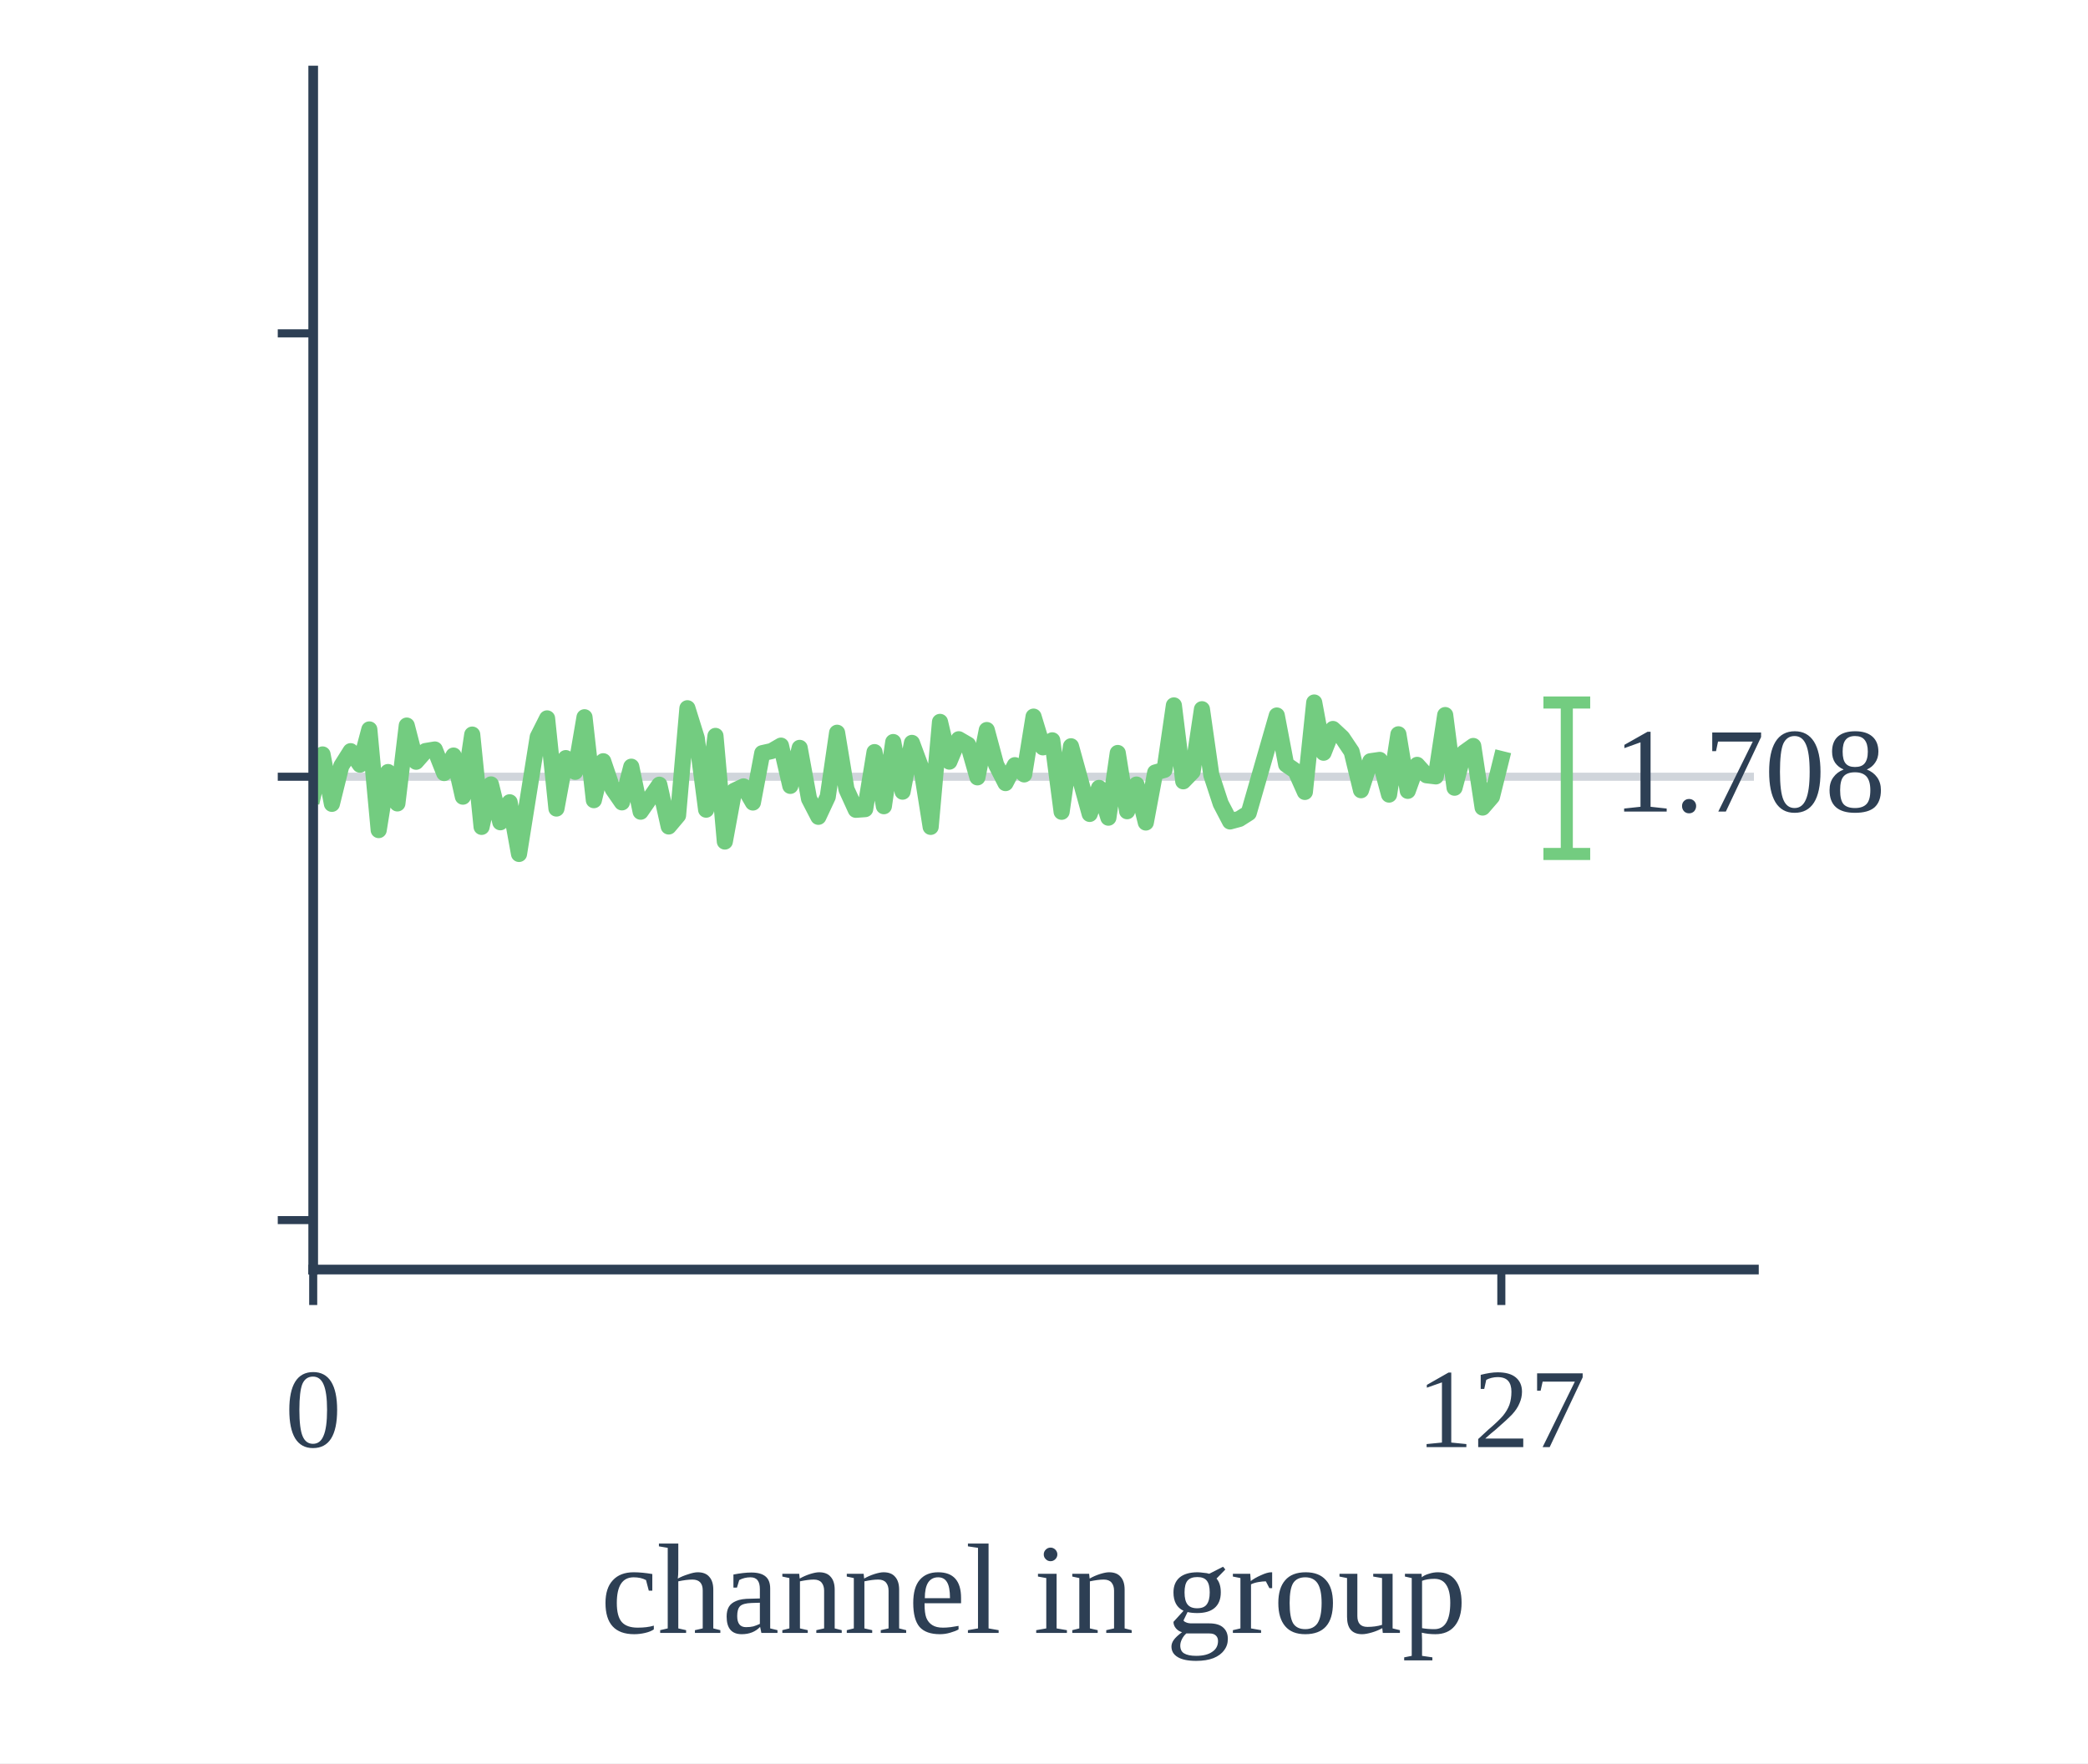
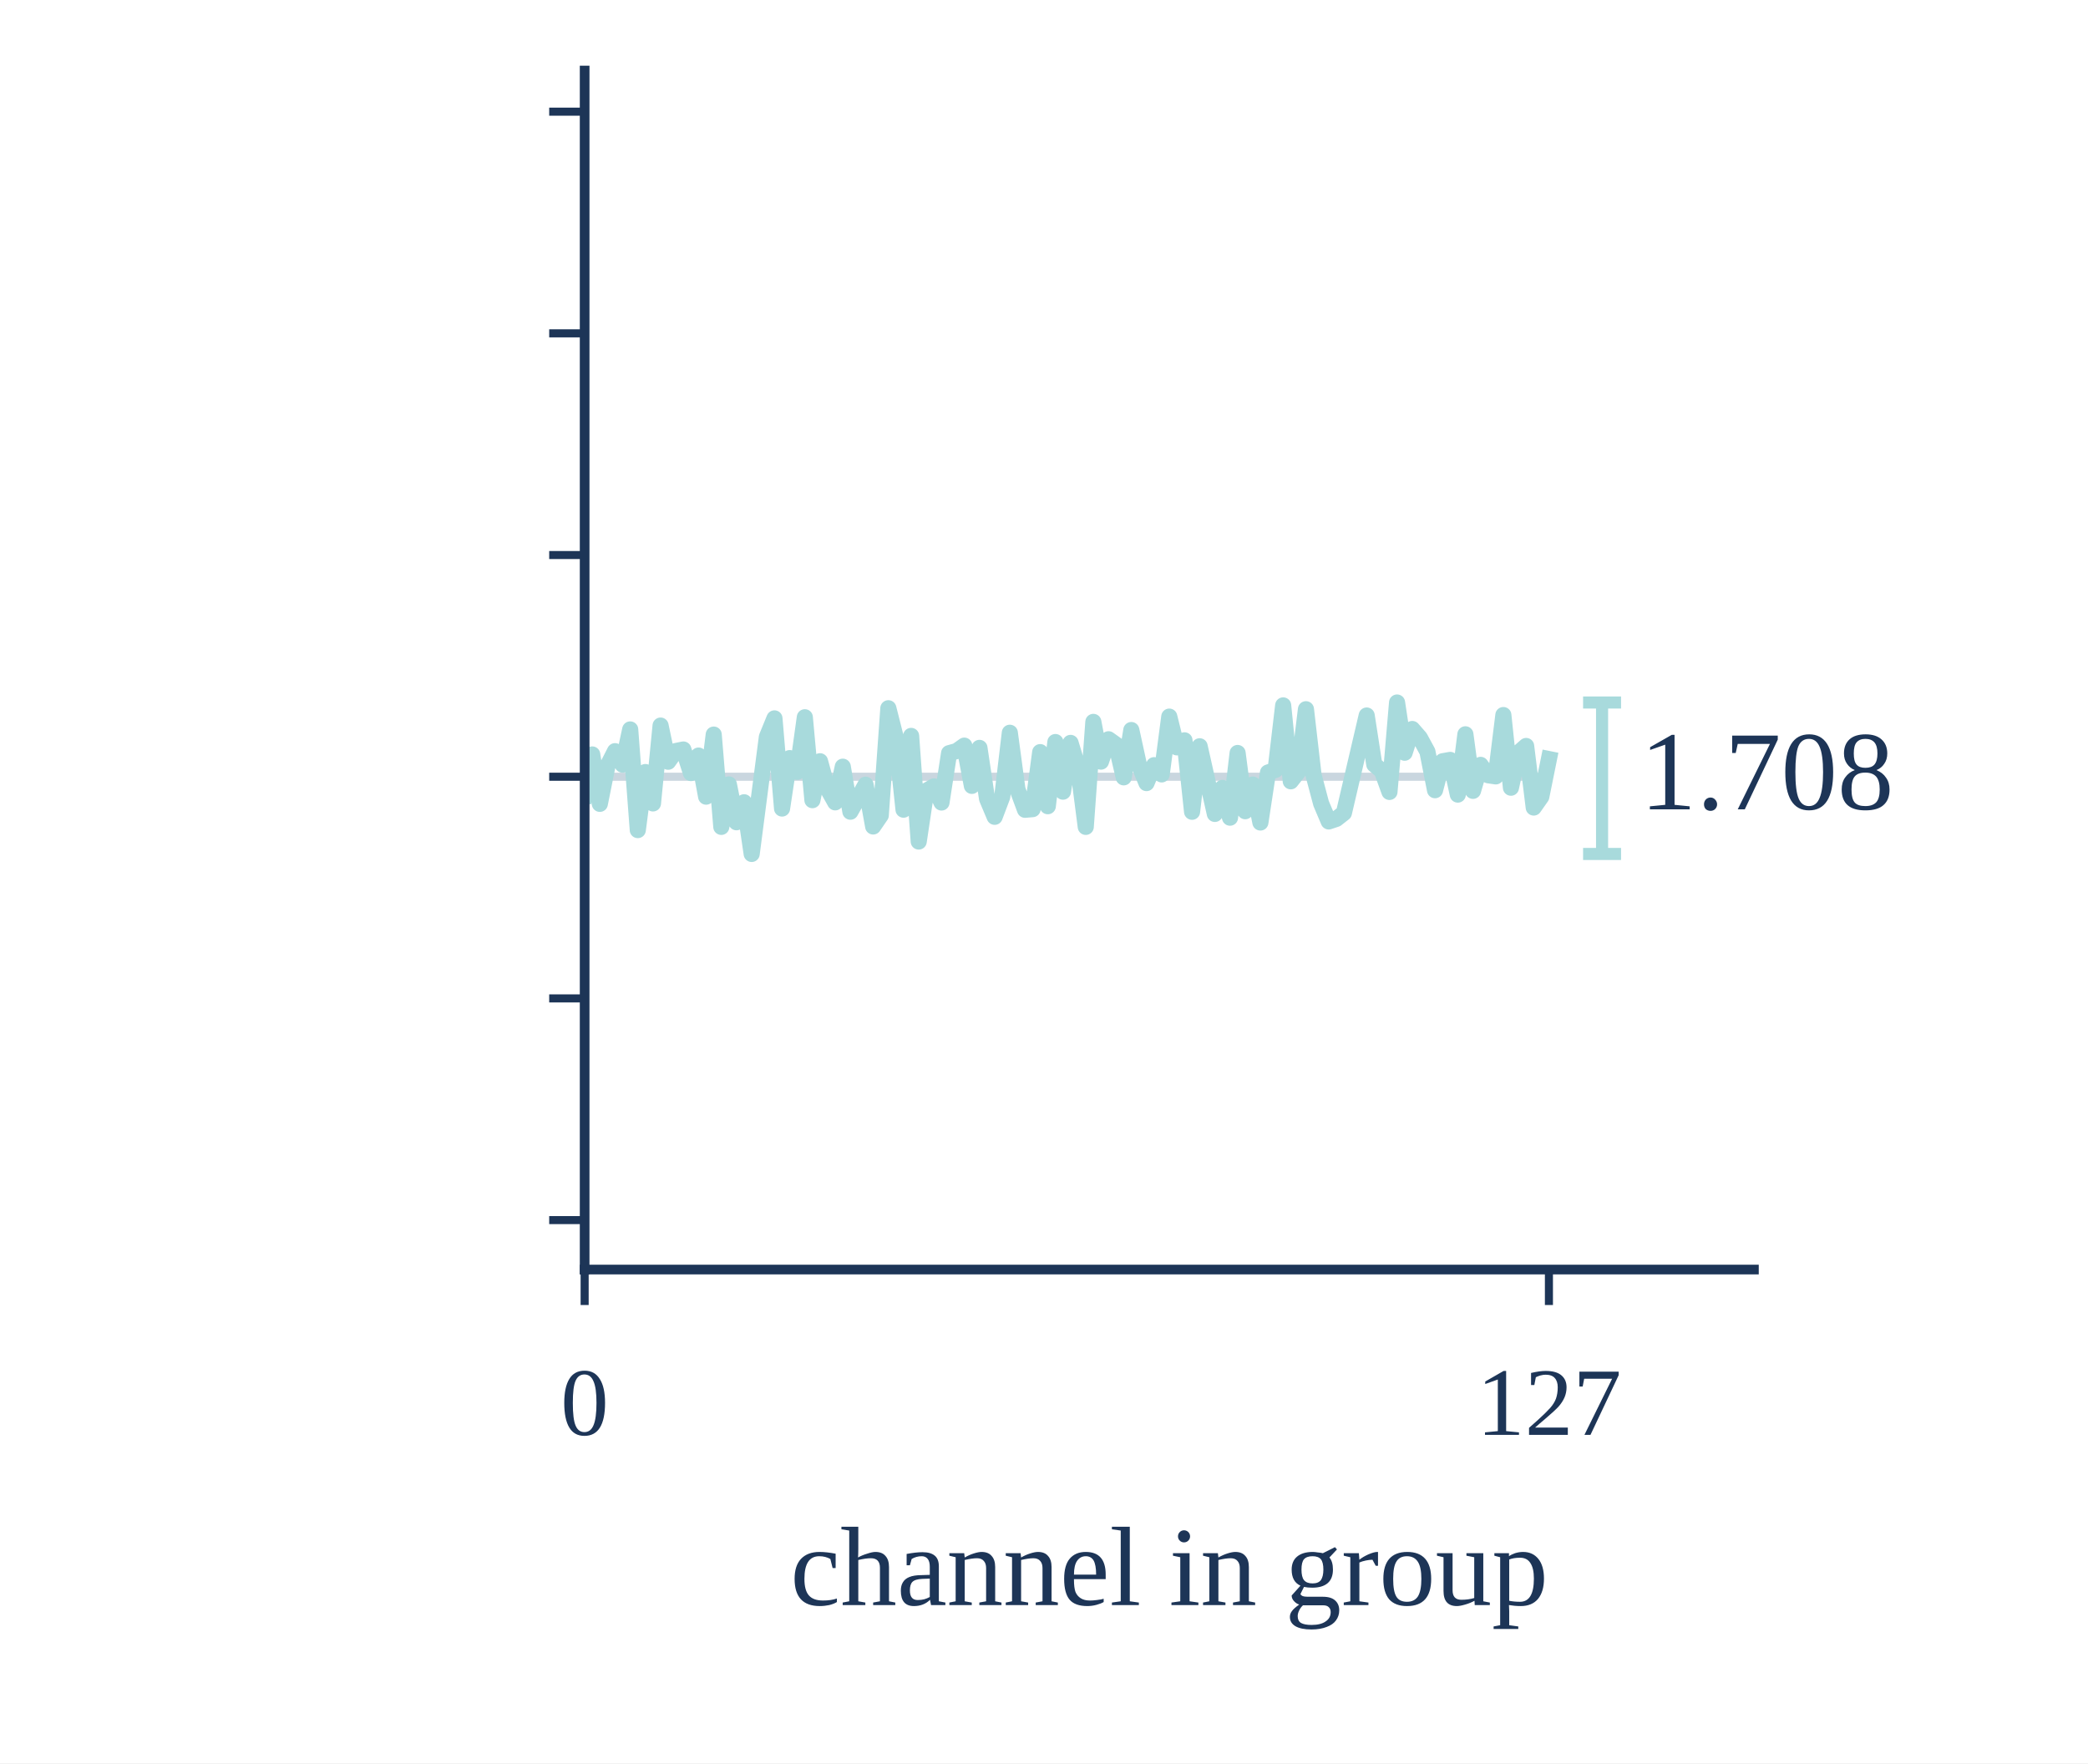
<svg xmlns="http://www.w3.org/2000/svg" xmlns:xlink="http://www.w3.org/1999/xlink" width="129.6pt" height="109.44pt" viewBox="0 0 129.6 109.44" version="1.1">
  <defs>
    <style type="text/css">*{stroke-linejoin: round; stroke-linecap: butt}</style>
  </defs>
  <g id="figure_1">
    <g id="patch_1">
-       <path d="M 0 109.44  L 129.6 109.44  L 129.6 0  L 0 0  z " style="fill: #ffffff" />
+       <path d="M 0 109.44 L 129.6 109.44 L 129.6 0 L 0 0 z " style="fill: #ffffff" />
    </g>
    <g id="axes_1">
      <g id="patch_2">
-         <path d="M 19.44 78.797  L 108.864 78.797  L 108.864 4.378  L 19.44 4.378  z " style="fill: #ffffff" />
+         <path d="M 36.288 78.797 L 108.864 78.797 L 108.864 4.378 L 36.288 4.378 z " style="fill: #ffffff" />
      </g>
-       <g id="line2d_1">
-         <path d="M 19.44 48.209  L 108.864 48.209  " clip-path="url(#pa497169be6)" style="fill: none; stroke: #d0d5db; stroke-width: 0.5; stroke-linecap: square" />
+       <g id="LineCollection_1">
+         <path d="M 36.288 48.209 L 96.14 48.209 " clip-path="url(#p95fb767530)" style="fill: none; stroke: #c9d6df; stroke-width: 0.5" />
      </g>
      <g id="matplotlib.axis_1">
        <g id="xtick_1">
-           <g id="line2d_2">
+           <g id="line2d_1">
            <defs>
-               <path id="mb62fa54e4c" d="M 0 0  L 0 2.2  " style="stroke: #2d3f54; stroke-width: 0.5" />
+               <path id="ma331a77559" d="M 0 0 L 0 2.2 " style="stroke: #1d3557; stroke-width: 0.5" />
            </defs>
            <g>
-               <use xlink:href="#mb62fa54e4c" x="19.44" y="78.797" style="fill: #2d3f54; stroke: #2d3f54; stroke-width: 0.5" />
+               <use xlink:href="#ma331a77559" x="36.288" y="78.797" style="fill: #1d3557; stroke: #1d3557; stroke-width: 0.5" />
            </g>
          </g>
          <g id="text_1">
-             <text style="font-size: 7px; font-family: 'Times New Roman', 'Liberation Serif', 'DejaVu Serif', serif; text-anchor: middle; fill: #2d3f54" x="19.44" y="89.816" transform="rotate(-0 19.44 89.81571)">0</text>
+             <text style="font-size: 6px; font-family: 'Times New Roman', 'Liberation Serif', 'DejaVu Serif', serif; text-anchor: middle; fill: #1d3557" x="36.288" y="89.056" transform="rotate(-0 36.288 89.05586)">0</text>
          </g>
        </g>
        <g id="xtick_2">
-           <g id="line2d_3">
+           <g id="line2d_2">
            <g>
-               <use xlink:href="#mb62fa54e4c" x="93.186" y="78.797" style="fill: #2d3f54; stroke: #2d3f54; stroke-width: 0.5" />
+               <use xlink:href="#ma331a77559" x="96.14" y="78.797" style="fill: #1d3557; stroke: #1d3557; stroke-width: 0.5" />
            </g>
          </g>
          <g id="text_2">
-             <text style="font-size: 7px; font-family: 'Times New Roman', 'Liberation Serif', 'DejaVu Serif', serif; text-anchor: middle; fill: #2d3f54" x="93.186" y="89.816" transform="rotate(-0 93.18577 89.81571)">127</text>
+             <text style="font-size: 6px; font-family: 'Times New Roman', 'Liberation Serif', 'DejaVu Serif', serif; text-anchor: middle; fill: #1d3557" x="96.14" y="89.056" transform="rotate(-0 96.13964 89.05586)">127</text>
          </g>
        </g>
        <g id="text_3">
-           <text style="font-size: 8px; font-family: 'Times New Roman', 'Liberation Serif', 'DejaVu Serif', serif; text-anchor: middle; fill: #2d3f54" x="64.152" y="101.35" transform="rotate(-0 64.152 101.3502)">channel in group</text>
+           <text style="font-size: 7px; font-family: 'Times New Roman', 'Liberation Serif', 'DejaVu Serif', serif; text-anchor: middle; fill: #1d3557" x="72.576" y="99.623" transform="rotate(-0 72.576 99.62258)">channel in group</text>
        </g>
      </g>
      <g id="matplotlib.axis_2">
        <g id="ytick_1">
-           <g id="line2d_4">
+           <g id="line2d_3">
            <defs>
-               <path id="mcba14e8cd0" d="M 0 0  L -2.2 0  " style="stroke: #2d3f54; stroke-width: 0.5" />
+               <path id="me86efed0e3" d="M 0 0 L -2.2 0 " style="stroke: #1d3557; stroke-width: 0.5" />
            </defs>
            <g>
-               <use xlink:href="#mcba14e8cd0" x="19.44" y="75.728" style="fill: #2d3f54; stroke: #2d3f54; stroke-width: 0.5" />
+               <use xlink:href="#me86efed0e3" x="36.288" y="75.728" style="fill: #1d3557; stroke: #1d3557; stroke-width: 0.5" />
            </g>
          </g>
        </g>
        <g id="ytick_2">
-           <g id="line2d_5">
+           <g id="line2d_4">
            <g>
-               <use xlink:href="#mcba14e8cd0" x="19.44" y="48.209" style="fill: #2d3f54; stroke: #2d3f54; stroke-width: 0.5" />
+               <use xlink:href="#me86efed0e3" x="36.288" y="61.969" style="fill: #1d3557; stroke: #1d3557; stroke-width: 0.5" />
            </g>
          </g>
        </g>
        <g id="ytick_3">
+           <g id="line2d_5">
+             <g>
+               <use xlink:href="#me86efed0e3" x="36.288" y="48.209" style="fill: #1d3557; stroke: #1d3557; stroke-width: 0.5" />
+             </g>
+           </g>
+         </g>
+         <g id="ytick_4">
          <g id="line2d_6">
            <g>
-               <use xlink:href="#mcba14e8cd0" x="19.44" y="20.69" style="fill: #2d3f54; stroke: #2d3f54; stroke-width: 0.5" />
+               <use xlink:href="#me86efed0e3" x="36.288" y="34.449" style="fill: #1d3557; stroke: #1d3557; stroke-width: 0.5" />
+             </g>
+           </g>
+         </g>
+         <g id="ytick_5">
+           <g id="line2d_7">
+             <g>
+               <use xlink:href="#me86efed0e3" x="36.288" y="20.69" style="fill: #1d3557; stroke: #1d3557; stroke-width: 0.5" />
+             </g>
+           </g>
+         </g>
+         <g id="ytick_6">
+           <g id="line2d_8">
+             <g>
+               <use xlink:href="#me86efed0e3" x="36.288" y="6.93" style="fill: #1d3557; stroke: #1d3557; stroke-width: 0.5" />
            </g>
          </g>
        </g>
      </g>
-       <g id="line2d_7">
-         <path d="M 19.44 49.343  L 20.021 46.826  L 20.601 49.893  L 21.182 47.545  L 21.763 46.623  L 22.343 47.461  L 22.924 45.274  L 23.505 51.521  L 24.085 47.918  L 24.666 49.866  L 25.247 45.034  L 25.827 47.279  L 26.408 46.616  L 26.989 46.519  L 27.569 47.981  L 28.15 46.895  L 28.731 49.446  L 29.311 45.593  L 29.892 51.322  L 30.473 48.686  L 31.054 51.035  L 31.634 49.795  L 32.215 53.002  L 33.376 45.741  L 33.957 44.588  L 34.538 50.184  L 35.118 47.053  L 35.699 47.904  L 36.28 44.517  L 36.86 49.664  L 37.441 47.248  L 38.022 48.959  L 38.602 49.8  L 39.183 47.586  L 39.764 50.38  L 40.925 48.704  L 41.506 51.297  L 42.086 50.609  L 42.667 43.958  L 43.248 45.818  L 43.828 50.254  L 44.409 45.675  L 44.99 52.232  L 45.57 49.082  L 46.151 48.809  L 46.732 49.81  L 47.312 46.746  L 47.893 46.616  L 48.474 46.279  L 49.054 48.777  L 49.635 46.418  L 50.216 49.577  L 50.796 50.697  L 51.377 49.453  L 51.958 45.479  L 52.538 48.987  L 53.119 50.261  L 53.7 50.22  L 54.281 46.681  L 54.861 50.039  L 55.442 46.056  L 56.023 49.136  L 56.603 46.109  L 57.184 47.675  L 57.765 51.322  L 58.345 44.805  L 58.926 47.271  L 59.507 45.883  L 60.087 46.22  L 60.668 48.247  L 61.249 45.311  L 61.829 47.465  L 62.41 48.604  L 62.991 47.492  L 63.571 48.065  L 64.152 44.478  L 64.733 46.386  L 65.313 45.95  L 65.894 50.385  L 66.475 46.319  L 67.636 50.518  L 68.217 48.902  L 68.797 50.751  L 69.378 46.735  L 69.959 50.35  L 70.539 48.695  L 71.12 51.051  L 71.701 47.948  L 72.281 47.784  L 72.862 43.782  L 73.443 48.493  L 74.023 47.893  L 74.604 44.019  L 75.185 48.1  L 75.766 49.873  L 76.346 50.985  L 76.927 50.828  L 77.508 50.459  L 79.25 44.409  L 79.83 47.452  L 80.411 47.85  L 80.992 49.153  L 81.572 43.602  L 82.153 46.719  L 82.734 45.246  L 83.314 45.786  L 83.895 46.653  L 84.476 49.046  L 85.056 47.249  L 85.637 47.165  L 86.218 49.318  L 86.798 45.576  L 87.379 49.086  L 87.96 47.473  L 88.54 48.118  L 89.121 48.188  L 89.702 44.381  L 90.282 48.891  L 90.863 46.715  L 91.444 46.3  L 92.024 50.122  L 92.605 49.449  L 93.186 47.113  L 93.186 47.113  " clip-path="url(#pa497169be6)" style="fill: none; stroke: #73cc80; stroke-linecap: square" />
-       </g>
-       <g id="LineCollection_1">
-         <path d="M 97.25 53.002  L 97.25 43.602  " clip-path="url(#pa497169be6)" style="fill: none; stroke: #73cc80; stroke-width: 0.75" />
+       <g id="line2d_9">
+         <path d="M 36.288 49.343 L 36.759 46.826 L 37.231 49.893 L 37.702 47.545 L 38.173 46.623 L 38.644 47.461 L 39.116 45.274 L 39.587 51.521 L 40.058 47.918 L 40.529 49.866 L 41.001 45.034 L 41.472 47.279 L 41.943 46.616 L 42.415 46.519 L 42.886 47.981 L 43.357 46.895 L 43.828 49.446 L 44.3 45.593 L 44.771 51.322 L 45.242 48.686 L 45.713 51.035 L 46.185 49.795 L 46.656 53.002 L 47.599 45.741 L 48.07 44.588 L 48.541 50.184 L 49.012 47.053 L 49.484 47.904 L 49.955 44.517 L 50.426 49.664 L 50.897 47.248 L 51.369 48.959 L 51.84 49.8 L 52.311 47.586 L 52.783 50.38 L 53.725 48.704 L 54.196 51.297 L 54.668 50.609 L 55.139 43.958 L 55.61 45.818 L 56.081 50.254 L 56.553 45.675 L 57.024 52.232 L 57.495 49.082 L 57.967 48.809 L 58.438 49.81 L 58.909 46.746 L 59.38 46.616 L 59.852 46.279 L 60.323 48.777 L 60.794 46.418 L 61.265 49.577 L 61.737 50.697 L 62.208 49.453 L 62.679 45.479 L 63.151 48.987 L 63.622 50.261 L 64.093 50.22 L 64.564 46.681 L 65.036 50.039 L 65.507 46.056 L 65.978 49.136 L 66.449 46.109 L 66.921 47.675 L 67.392 51.322 L 67.863 44.805 L 68.335 47.271 L 68.806 45.883 L 69.277 46.22 L 69.748 48.247 L 70.22 45.311 L 70.691 47.465 L 71.162 48.604 L 71.633 47.492 L 72.105 48.065 L 72.576 44.478 L 73.047 46.386 L 73.519 45.95 L 73.99 50.385 L 74.461 46.319 L 75.404 50.518 L 75.875 48.902 L 76.346 50.751 L 76.817 46.735 L 77.289 50.35 L 77.76 48.695 L 78.231 51.051 L 78.703 47.948 L 79.174 47.784 L 79.645 43.782 L 80.116 48.493 L 80.588 47.893 L 81.059 44.019 L 81.53 48.1 L 82.001 49.873 L 82.473 50.985 L 82.944 50.828 L 83.415 50.459 L 84.829 44.409 L 85.3 47.452 L 85.772 47.85 L 86.243 49.153 L 86.714 43.602 L 87.185 46.719 L 87.657 45.246 L 88.128 45.786 L 88.599 46.653 L 89.071 49.046 L 89.542 47.249 L 90.013 47.165 L 90.484 49.318 L 90.956 45.576 L 91.427 49.086 L 91.898 47.473 L 92.369 48.118 L 92.841 48.188 L 93.312 44.381 L 93.783 48.891 L 94.255 46.715 L 94.726 46.3 L 95.197 50.122 L 95.668 49.449 L 96.14 47.113 L 96.14 47.113 " clip-path="url(#p95fb767530)" style="fill: none; stroke: #a8dadc; stroke-linecap: square" />
      </g>
      <g id="LineCollection_2">
-         <path d="M 95.799 53.002  L 98.702 53.002  " clip-path="url(#pa497169be6)" style="fill: none; stroke: #73cc80; stroke-width: 0.75" />
-         <path d="M 95.799 43.602  L 98.702 43.602  " clip-path="url(#pa497169be6)" style="fill: none; stroke: #73cc80; stroke-width: 0.75" />
+         <path d="M 99.439 53.002 L 99.439 43.602 " clip-path="url(#p95fb767530)" style="fill: none; stroke: #a8dadc; stroke-width: 0.75" />
+       </g>
+       <g id="LineCollection_3">
+         <path d="M 98.26 53.002 L 100.617 53.002 " clip-path="url(#p95fb767530)" style="fill: none; stroke: #a8dadc; stroke-width: 0.75" />
+         <path d="M 98.26 43.602 L 100.617 43.602 " clip-path="url(#p95fb767530)" style="fill: none; stroke: #a8dadc; stroke-width: 0.75" />
      </g>
      <g id="patch_3">
-         <path d="M 19.44 78.797  L 19.44 4.378  " style="fill: none; stroke: #2d3f54; stroke-width: 0.6; stroke-linejoin: miter; stroke-linecap: square" />
+         <path d="M 36.288 78.797 L 36.288 4.378 " style="fill: none; stroke: #1d3557; stroke-width: 0.6; stroke-linejoin: miter; stroke-linecap: square" />
      </g>
      <g id="patch_4">
-         <path d="M 19.44 78.797  L 108.864 78.797  " style="fill: none; stroke: #2d3f54; stroke-width: 0.6; stroke-linejoin: miter; stroke-linecap: square" />
+         <path d="M 36.288 78.797 L 108.864 78.797 " style="fill: none; stroke: #1d3557; stroke-width: 0.6; stroke-linejoin: miter; stroke-linecap: square" />
      </g>
      <g id="text_4">
-         <text style="font-size: 7.5px; font-family: 'Times New Roman', 'Liberation Serif', 'DejaVu Serif', serif; text-anchor: start; fill: #2d3f54" x="100.154" y="50.371" transform="rotate(-0 100.1539 50.37123)">1.708</text>
+         <text style="font-size: 7px; font-family: 'Times New Roman', 'Liberation Serif', 'DejaVu Serif', serif; text-anchor: start; fill: #1d3557" x="101.795" y="50.233" transform="rotate(-0 101.7949 50.23326)">1.708</text>
      </g>
    </g>
  </g>
  <defs>
-     <clipPath id="pa497169be6">
-       <rect x="19.44" y="4.378" width="89.424" height="74.419" />
+     <clipPath id="p95fb767530">
+       <rect x="36.288" y="4.378" width="72.576" height="74.419" />
    </clipPath>
  </defs>
</svg>
